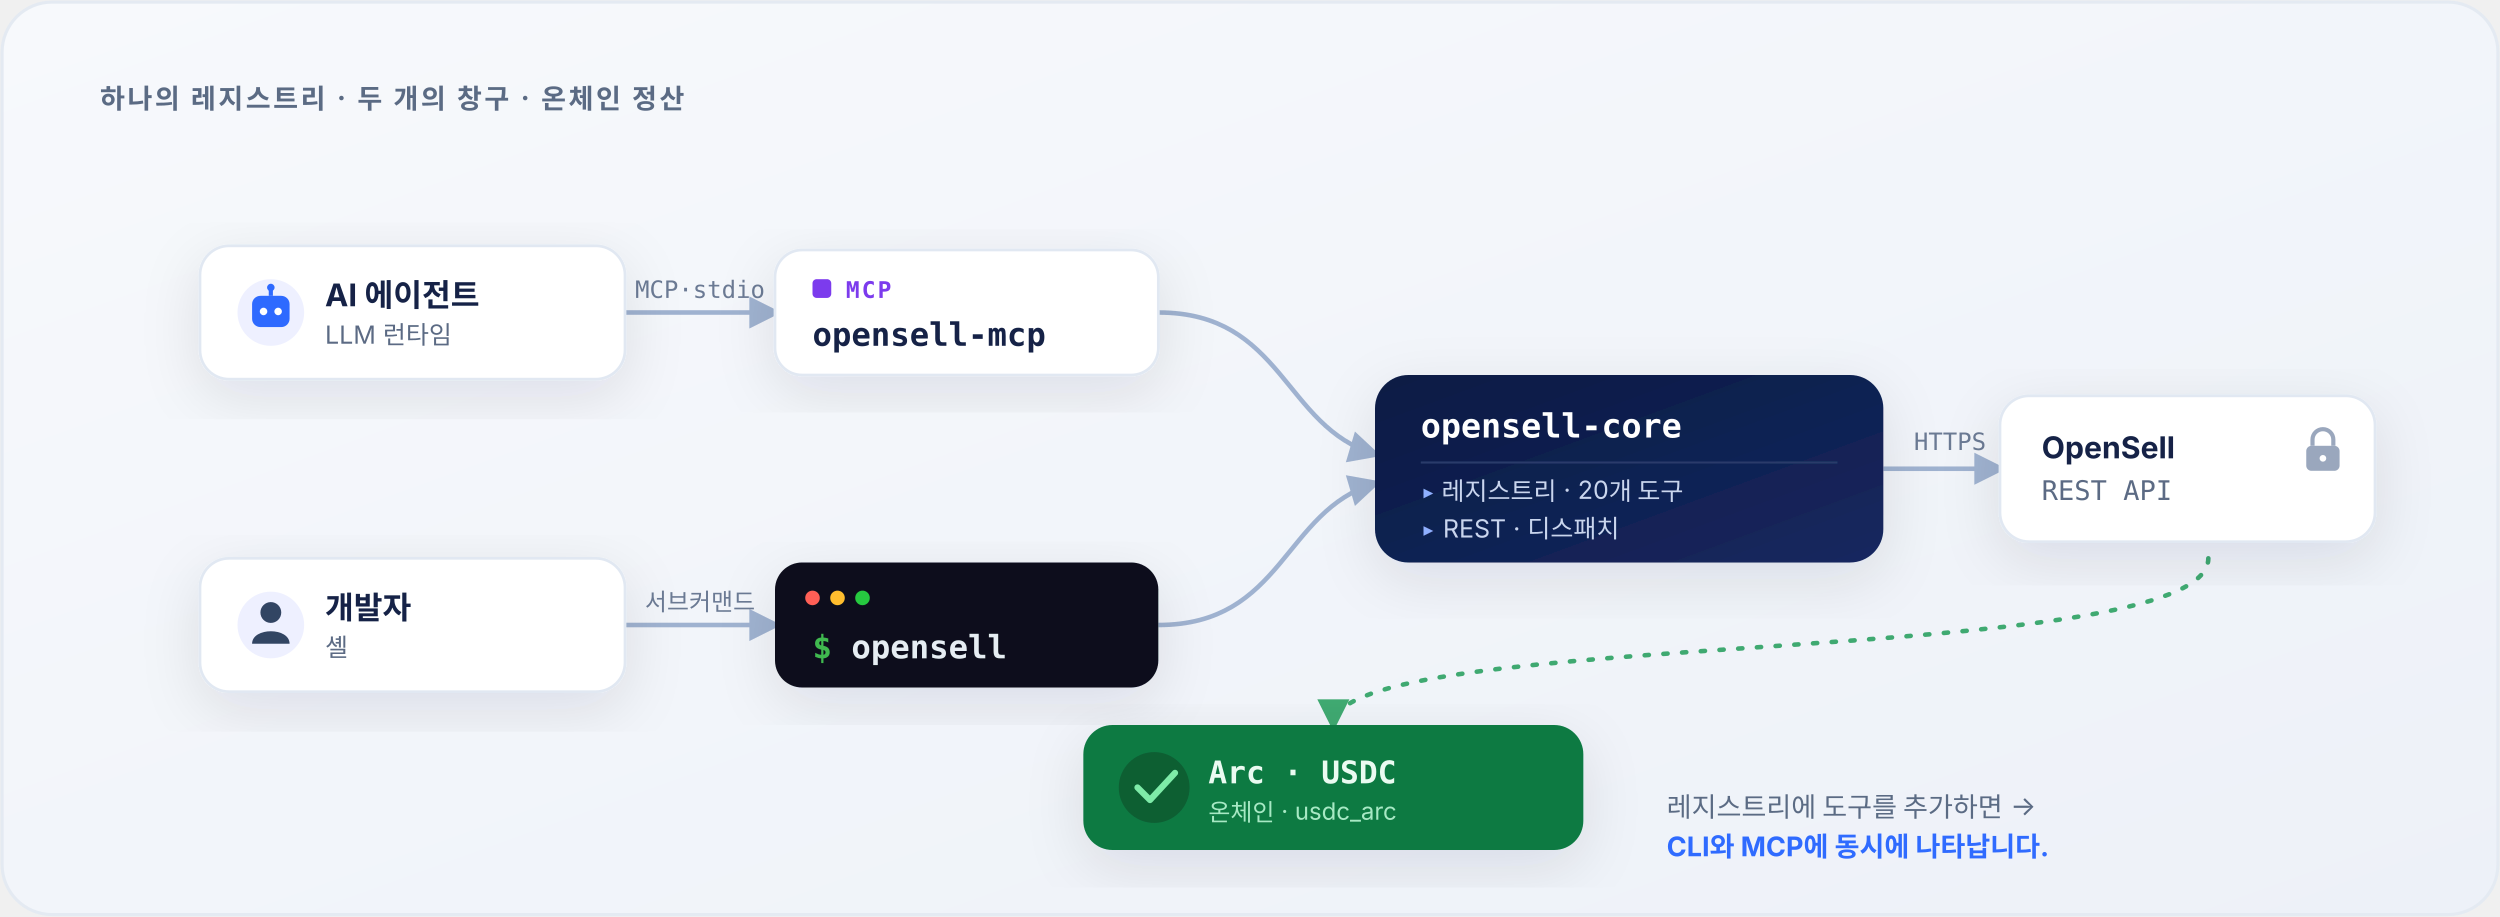
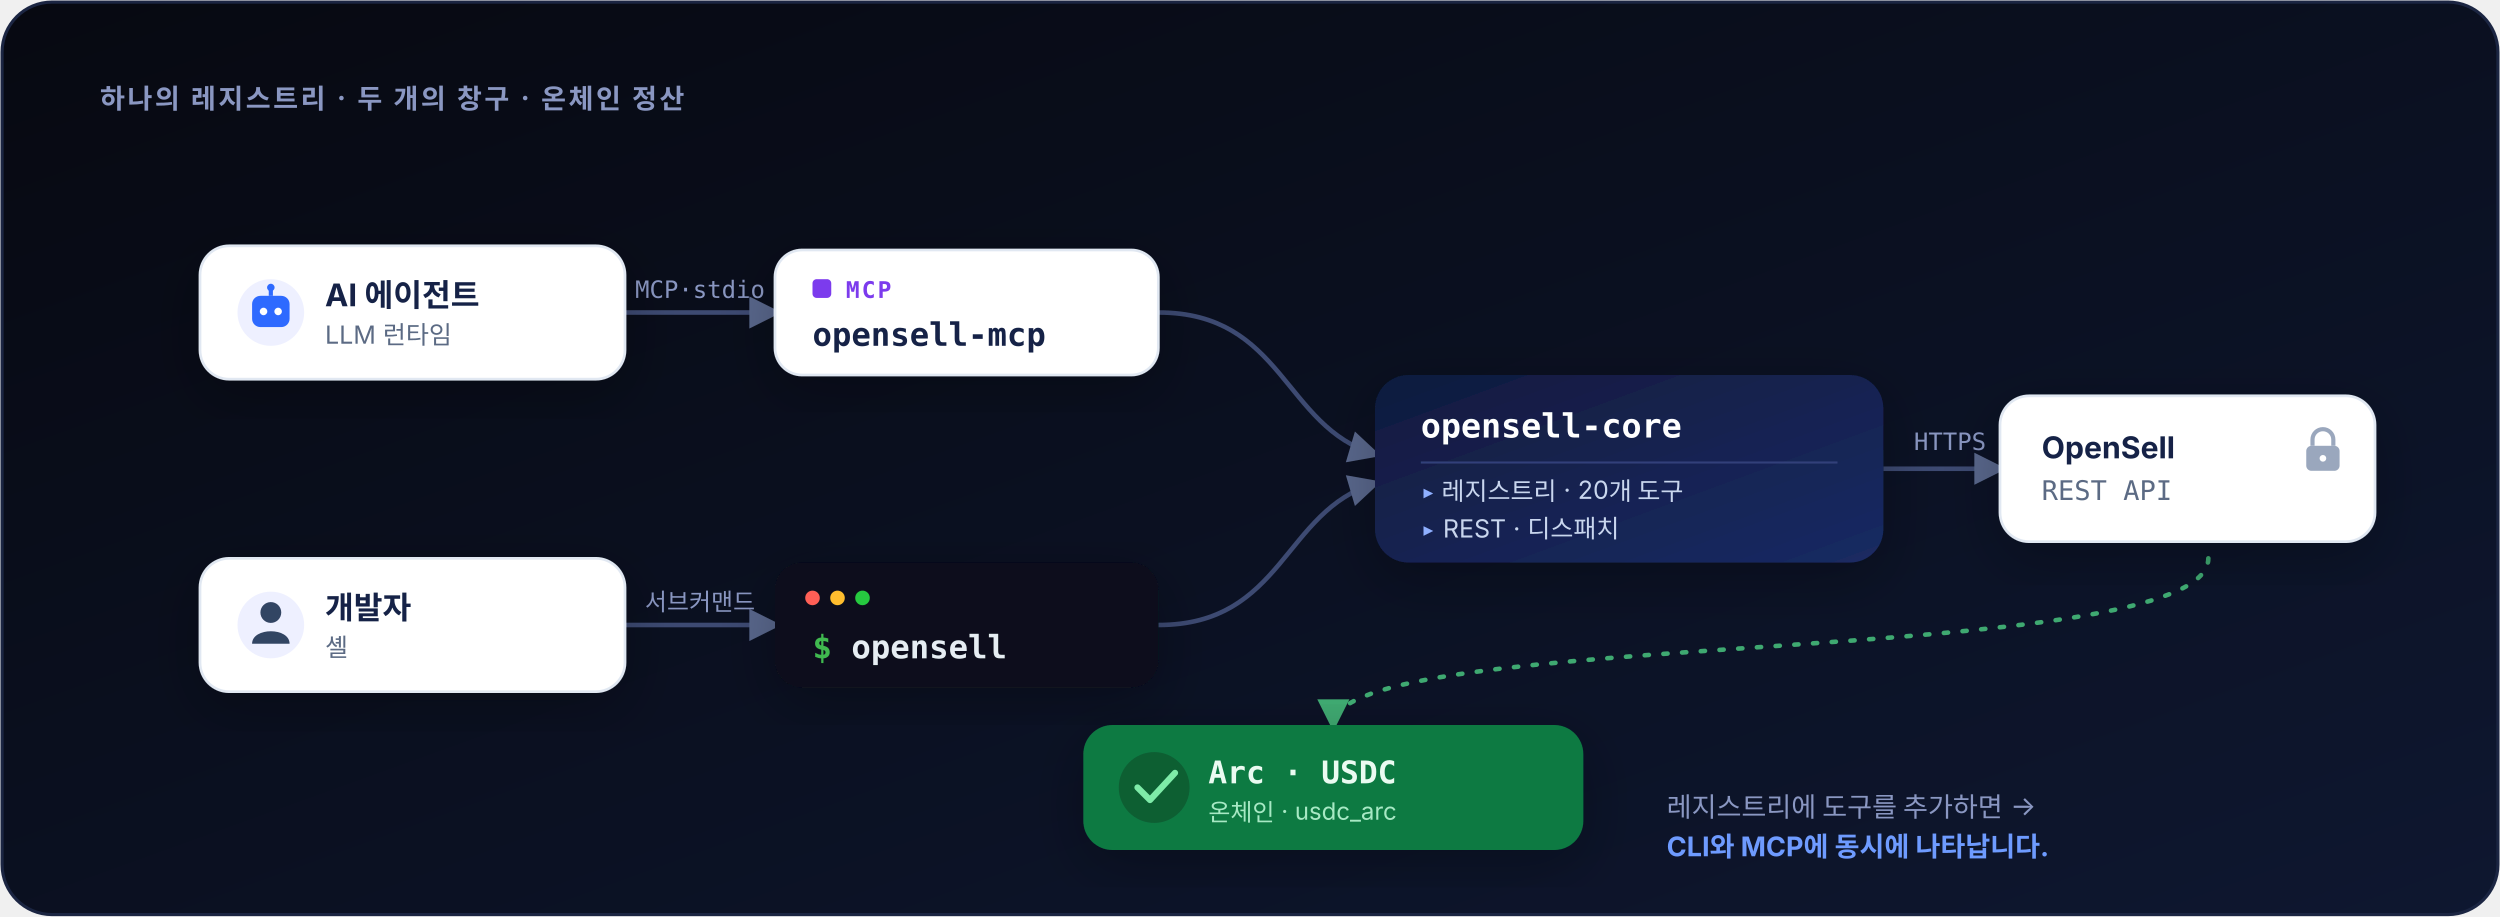
<svg xmlns="http://www.w3.org/2000/svg" width="1200" height="440" viewBox="0 0 1200 440" role="img" aria-labelledby="at ad" font-family="'Apple SD Gothic Neo','Malgun Gothic','Noto Sans KR',-apple-system,sans-serif">
  <defs>
    <linearGradient id="sTop" x1="0" y1="0" x2="1" y2="1">
-       <stop offset="0" stop-color="#0B1B44" />
-       <stop offset="1" stop-color="#16297A" />
+       <stop offset="0" stop-color="#3B4F9E" />
+       <stop offset="1" stop-color="#5470D6" />
    </linearGradient>
    <linearGradient id="sBot" x1="0" y1="0" x2="1" y2="1">
      <stop offset="0" stop-color="#2F6BFF" />
      <stop offset="1" stop-color="#1E5BFF" />
    </linearGradient>
-     <linearGradient id="bg" x1="0" y1="0" x2="1" y2="1">
-       <stop offset="0" stop-color="#F7F9FC" />
-       <stop offset="1" stop-color="#EDF1F8" />
+     <linearGradient id="bgDark" x1="0" y1="0" x2="1" y2="1">
+       <stop offset="0" stop-color="#070911" />
+       <stop offset="1" stop-color="#0E1730" />
    </linearGradient>
    <linearGradient id="navy" x1="0" y1="0" x2="1" y2="1">
-       <stop offset="0" stop-color="#0B1B44" />
-       <stop offset="1" stop-color="#15275F" />
+       <stop offset="0" stop-color="#101B3E" />
+       <stop offset="1" stop-color="#1A2A63" />
    </linearGradient>
+     <radialGradient id="glow" cx="50%" cy="30%" r="65%">
+       <stop offset="0" stop-color="#2F6BFF" stop-opacity="0.20" />
+       <stop offset="1" stop-color="#2F6BFF" stop-opacity="0" />
+     </radialGradient>
    <filter id="soft" x="-30%" y="-30%" width="160%" height="160%">
-       <feDropShadow dx="0" dy="8" stdDeviation="14" flood-color="#0B1B44" flood-opacity="0.10" />
+       <feDropShadow dx="0" dy="8" stdDeviation="14" flood-color="#000000" flood-opacity="0.25" />
    </filter>
    <marker id="arw" viewBox="0 0 10 10" refX="8" refY="5" markerWidth="7" markerHeight="7" orient="auto-start-reverse">
-       <path d="M0 0 L10 5 L0 10 z" fill="#9FB2D0" />
+       <path d="M0 0 L10 5 L0 10 z" fill="#59678C" />
    </marker>
    <marker id="arwG" viewBox="0 0 10 10" refX="8" refY="5" markerWidth="7" markerHeight="7" orient="auto-start-reverse">
      <path d="M0 0 L10 5 L0 10 z" fill="#3FA971" />
    </marker>
  </defs>
-   <rect x="1" y="1" width="1198" height="438" rx="24" fill="url(#bg)" stroke="#E4EAF2" stroke-width="1.5" />
-   <text x="48" y="52" font-size="13" font-weight="700" letter-spacing="1.2" fill="#5B6B84" font-family="'Apple SD Gothic Neo','Malgun Gothic','Noto Sans KR',-apple-system,sans-serif">하나의 레지스트리 · 두 개의 창구 · 온체인 정산</text>
-   <g fill="none" stroke="#9FB2D0" stroke-width="2.2">
+   <rect x="1" y="1" width="1198" height="438" rx="24" fill="url(#bgDark)" stroke="#1B2542" stroke-width="1.5" />
+   <text x="48" y="52" font-size="13" font-weight="700" letter-spacing="1.2" fill="#8A97C2" font-family="'Apple SD Gothic Neo','Malgun Gothic','Noto Sans KR',-apple-system,sans-serif">하나의 레지스트리 · 두 개의 창구 · 온체인 정산</text>
+   <g fill="none" stroke="#3D4A72" stroke-width="2.2">
    <path d="M300 150 L372 150" marker-end="url(#arw)" />
    <path d="M300 300 L372 300" marker-end="url(#arw)" />
    <path d="M556 150 C616 150 616 205 660 218" marker-end="url(#arw)" />
    <path d="M556 300 C616 300 616 245 660 232" marker-end="url(#arw)" />
    <path d="M904 225 L960 225" marker-end="url(#arw)" />
  </g>
  <path d="M1060 268 C1060 322 640 300 640 348" fill="none" stroke="#3FA971" stroke-width="2.2" stroke-dasharray="2 7" stroke-linecap="round" marker-end="url(#arwG)" />
-   <g font-family="ui-monospace, SFMono-Regular, Menlo, monospace" font-size="11.5" fill="#6B7A94">
+   <g font-family="ui-monospace, SFMono-Regular, Menlo, monospace" font-size="11.5" fill="#8A97C2">
    <text x="336" y="143" text-anchor="middle">MCP·stdio</text>
    <text x="336" y="293" text-anchor="middle" font-family="'Apple SD Gothic Neo','Malgun Gothic','Noto Sans KR',-apple-system,sans-serif">서브커맨드</text>
    <text x="936" y="216" text-anchor="middle">HTTPS</text>
  </g>
  <g transform="translate(96 118)" filter="url(#soft)">
    <rect x="0" y="0" width="204" height="64" rx="14" fill="#fff" stroke="#E1E8F2" stroke-width="1.3" />
    <circle cx="34" cy="32" r="16" fill="#EEF0FF" />
    <circle cx="34" cy="20" r="1.8" fill="#2F6BFF" />
    <line x1="34" y1="21" x2="34" y2="24" stroke="#2F6BFF" stroke-width="2" />
    <rect x="25" y="24" width="18" height="15" rx="4" fill="#2F6BFF" />
    <circle cx="30.5" cy="31.5" r="1.8" fill="#fff" />
    <circle cx="37.5" cy="31.5" r="1.8" fill="#fff" />
    <text x="60" y="29" font-size="15" font-weight="700" fill="#152447">AI 에이전트</text>
    <text x="60" y="47" font-size="12" fill="#5B6B84" font-family="'Apple SD Gothic Neo','Malgun Gothic','Noto Sans KR',-apple-system,sans-serif">LLM 런타임</text>
  </g>
  <g transform="translate(96 268)" filter="url(#soft)">
    <rect x="0" y="0" width="204" height="64" rx="14" fill="#fff" stroke="#E1E8F2" stroke-width="1.3" />
    <circle cx="34" cy="32" r="16" fill="#EEF0FF" />
    <circle cx="34" cy="26" r="5" fill="#334463" />
    <path d="M25 41 C25 33 43 33 43 41 Z" fill="#334463" />
    <text x="60" y="29" font-size="15" font-weight="700" fill="#152447">개발자</text>
    <text x="60" y="47" font-size="12" fill="#5B6B84" font-family="'Apple SD Gothic Neo','Malgun Gothic','Noto Sans KR',-apple-system,sans-serif">셸</text>
  </g>
  <g transform="translate(372 120)" filter="url(#soft)">
    <rect x="0" y="0" width="184" height="60" rx="13" fill="#fff" stroke="#E1E8F2" stroke-width="1.3" />
    <rect x="18" y="14" width="9" height="9" rx="2" fill="#7C3AED" />
    <text x="34" y="23" font-size="11" font-weight="700" letter-spacing="1" fill="#7C3AED" font-family="ui-monospace, SFMono-Regular, Menlo, monospace">MCP</text>
    <text x="18" y="46" font-size="15.5" font-weight="700" fill="#152447" font-family="ui-monospace, SFMono-Regular, Menlo, monospace">opensell-mcp</text>
  </g>
  <g transform="translate(372 270)" filter="url(#soft)">
    <rect x="0" y="0" width="184" height="60" rx="13" fill="#0C111B" />
    <circle cx="18" cy="17" r="3.5" fill="#FF5F56" />
    <circle cx="30" cy="17" r="3.5" fill="#FFBD2E" />
    <circle cx="42" cy="17" r="3.5" fill="#27C93F" />
    <text x="18" y="46" font-size="15.5" font-weight="700" fill="#E6EDF3" font-family="ui-monospace, SFMono-Regular, Menlo, monospace">
      <tspan fill="#3FB950">$</tspan> opensell</text>
  </g>
  <g transform="translate(660 180)" filter="url(#soft)">
    <rect x="0" y="0" width="244" height="90" rx="16" fill="url(#navy)" />
    <text x="22" y="30" font-size="16" font-weight="800" fill="#fff" font-family="ui-monospace, SFMono-Regular, Menlo, monospace">opensell-core</text>
-     <line x1="22" y1="42" x2="222" y2="42" stroke="#2A3B6B" stroke-width="1" />
+     <line x1="22" y1="42" x2="222" y2="42" stroke="#33417A" stroke-width="1" />
    <g font-size="12" fill="#C9D6EE" font-family="'Apple SD Gothic Neo','Malgun Gothic','Noto Sans KR',-apple-system,sans-serif">
      <text x="22" y="60">
        <tspan fill="#8FB0FF" font-family="ui-monospace, SFMono-Regular, Menlo, monospace">▸</tspan> 레지스트리 · 20개 도구</text>
      <text x="22" y="78">
        <tspan fill="#8FB0FF" font-family="ui-monospace, SFMono-Regular, Menlo, monospace">▸</tspan> REST · 디스패치</text>
    </g>
  </g>
  <g transform="translate(960 190)" filter="url(#soft)">
    <rect x="0" y="0" width="180" height="70" rx="14" fill="#fff" stroke="#E1E8F2" stroke-width="1.3" />
    <text x="20" y="30" font-size="14.5" font-weight="700" fill="#152447">OpenSell</text>
    <text x="20" y="50" font-size="13" fill="#5B6B84" font-family="ui-monospace, SFMono-Regular, Menlo, monospace">REST API</text>
    <g stroke="#9AA7BD" stroke-width="2" fill="none">
      <path d="M150 24 v-3 a5 5 0 0 1 10 0 v3" />
    </g>
    <rect x="147" y="24" width="16" height="12" rx="2.5" fill="#9AA7BD" />
    <circle cx="155" cy="30" r="1.6" fill="#fff" />
  </g>
  <g transform="translate(520 348)" filter="url(#soft)">
    <rect x="0" y="0" width="240" height="60" rx="14" fill="#0E7A43" />
    <circle cx="34" cy="30" r="17" fill="#0B5E33" />
    <path d="M26 30 l6 6 l12 -13" fill="none" stroke="#7EEBA8" stroke-width="3" stroke-linecap="round" stroke-linejoin="round" />
    <text x="60" y="28" font-size="15" font-weight="800" fill="#EAFBF1" font-family="ui-monospace, SFMono-Regular, Menlo, monospace">Arc · USDC</text>
    <text x="60" y="46" font-size="11.5" fill="#A7E9C4" font-family="'Apple SD Gothic Neo','Malgun Gothic','Noto Sans KR',-apple-system,sans-serif">온체인 · usdc_arc</text>
  </g>
-   <text x="800" y="392" font-size="13" fill="#5B6B84" font-family="'Apple SD Gothic Neo','Malgun Gothic','Noto Sans KR',-apple-system,sans-serif">레지스트리에 도구를 추가하면 →</text>
-   <text x="800" y="411" font-size="13" font-weight="700" fill="#2F6BFF" font-family="'Apple SD Gothic Neo','Malgun Gothic','Noto Sans KR',-apple-system,sans-serif">CLI와 MCP에 동시에 나타납니다.</text>
+   <text x="800" y="392" font-size="13" fill="#8A97C2" font-family="'Apple SD Gothic Neo','Malgun Gothic','Noto Sans KR',-apple-system,sans-serif">레지스트리에 도구를 추가하면 →</text>
+   <text x="800" y="411" font-size="13" font-weight="700" fill="#6E9BFF" font-family="'Apple SD Gothic Neo','Malgun Gothic','Noto Sans KR',-apple-system,sans-serif">CLI와 MCP에 동시에 나타납니다.</text>
</svg>
